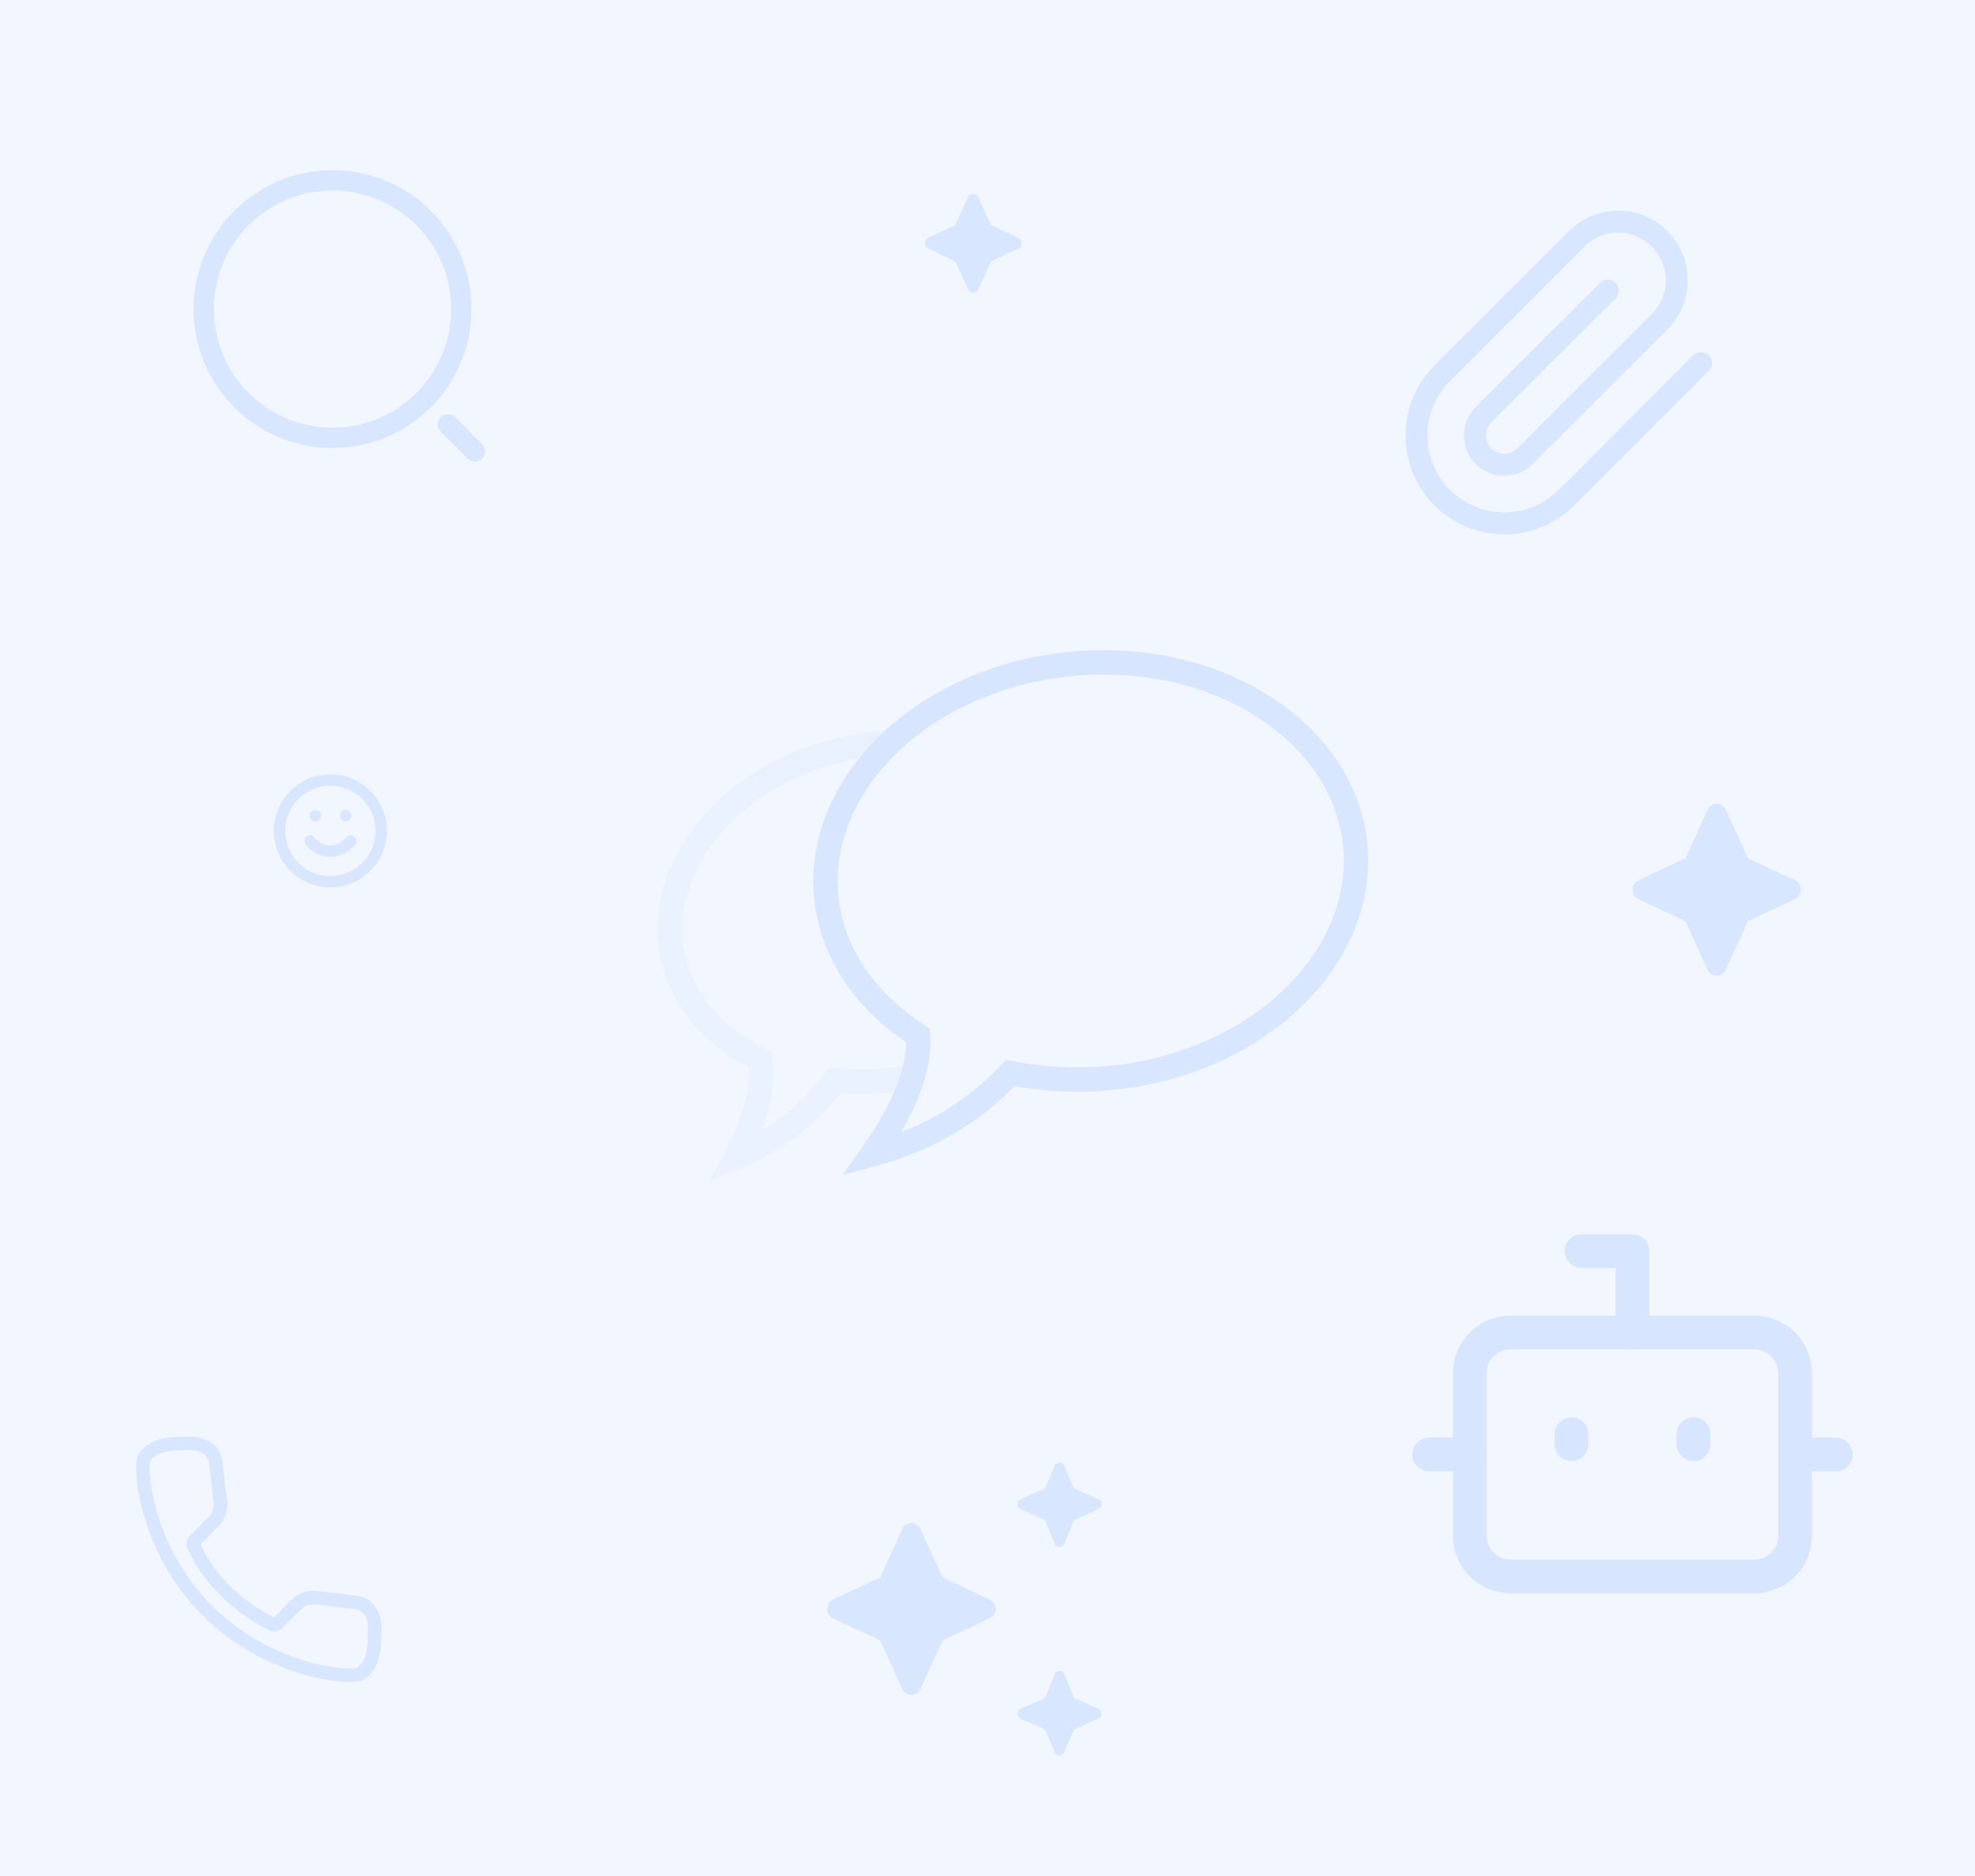
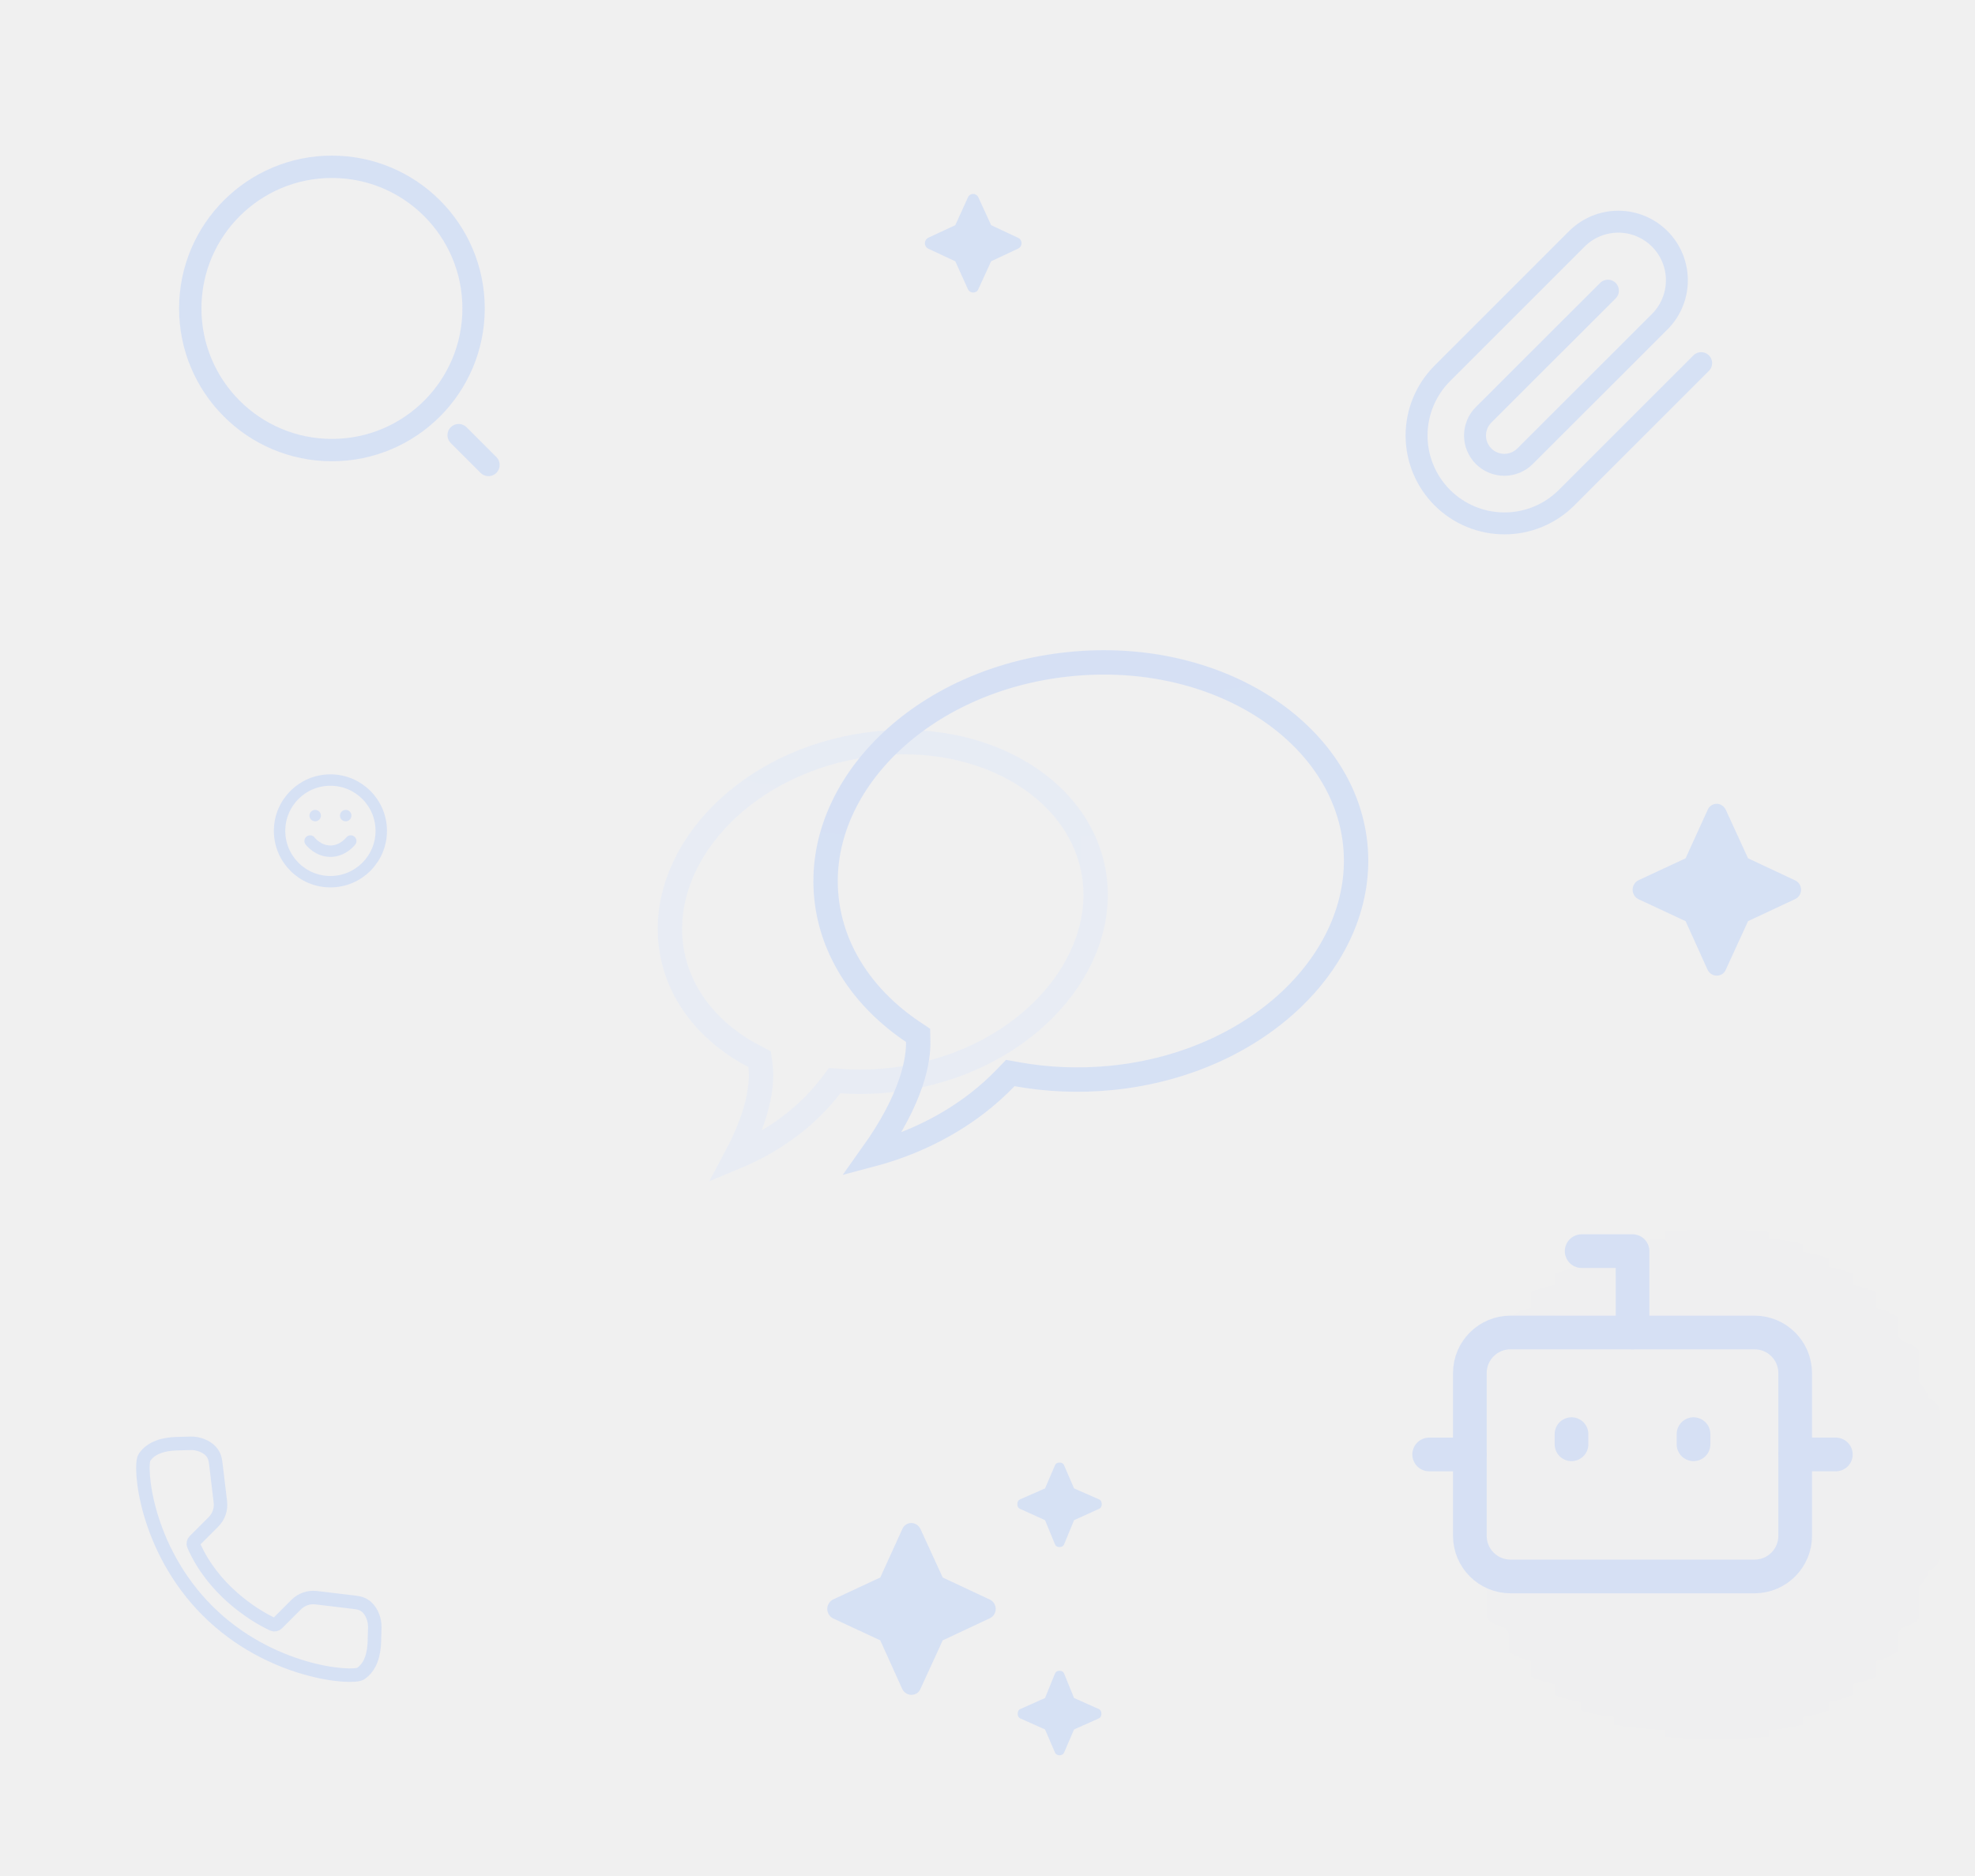
<svg xmlns="http://www.w3.org/2000/svg" width="180" height="171" viewBox="0 0 180 171" fill="none">
  <g clip-path="url(#clip0_35974_34515)">
-     <rect width="180" height="171" fill="#F2F7FF" />
    <g opacity="0.3">
-       <path d="M77.194 68.198C87.963 65.895 97.828 71.008 99.579 79.029C101.329 87.05 94.476 95.738 83.707 98.041C81.305 98.555 78.925 98.703 76.663 98.545L76.069 98.503L75.706 98.975C73.434 101.933 70.594 103.787 68.302 104.904C67.874 105.112 67.465 105.289 67.086 105.447C69.378 101.144 69.471 98.418 69.3 97.118L69.225 96.544L68.71 96.276C64.885 94.272 62.17 91.091 61.323 87.209C59.573 79.188 66.426 70.501 77.194 68.198Z" stroke="#D6E4FF" stroke-width="2.224" />
-       <path d="M97.451 60.54C110.957 59.164 122.447 66.75 123.506 76.937C124.564 87.125 114.875 96.867 101.369 98.243C98.35 98.55 95.408 98.411 92.654 97.913L92.067 97.807L91.654 98.237C88.452 101.571 84.703 103.467 81.735 104.529C80.914 104.823 80.156 105.05 79.49 105.227C83.207 100.008 83.707 96.557 83.675 94.953L83.664 94.374L83.183 94.051C78.748 91.068 75.826 86.771 75.314 81.845C74.255 71.657 83.944 61.915 97.451 60.54Z" fill="#F2F7FF" stroke="#9CBEFF" stroke-width="2.224" />
-       <path d="M30.307 39.912C36.79 39.912 42.044 34.657 42.044 28.174C42.044 21.692 36.79 16.438 30.307 16.438C23.825 16.438 18.57 21.692 18.57 28.174C18.57 34.657 23.825 39.912 30.307 39.912Z" stroke="#9CBEFF" stroke-width="1.853" stroke-linecap="round" stroke-linejoin="round" />
-       <path d="M43.283 41.147L40.812 38.676" stroke="#9CBEFF" stroke-width="1.853" stroke-linecap="round" stroke-linejoin="round" />
-       <path d="M148.784 121.456V114.043L144.148 114.043" stroke="#9CBEFF" stroke-width="3.072" stroke-linecap="round" stroke-linejoin="round" />
-       <path d="M159.898 121.457H137.66C135.613 121.457 133.953 123.116 133.953 125.163V139.989C133.953 142.036 135.613 143.696 137.66 143.696H159.898C161.945 143.696 163.605 142.036 163.605 139.989V125.163C163.605 123.116 161.945 121.457 159.898 121.457Z" stroke="#9CBEFF" stroke-width="3.072" stroke-linecap="round" stroke-linejoin="round" />
-       <path d="M130.25 132.576H133.956M163.608 132.576H167.314M154.342 130.723V131.649M143.223 130.723V131.649" stroke="#9CBEFF" stroke-width="3.072" stroke-linecap="round" stroke-linejoin="round" />
-       <path d="M155.031 33.099L142.768 45.362C141.266 46.864 139.229 47.708 137.104 47.708C134.98 47.708 132.942 46.864 131.44 45.362C129.938 43.86 129.094 41.822 129.094 39.698C129.094 37.573 129.938 35.536 131.44 34.033L143.702 21.771C144.704 20.77 146.062 20.207 147.478 20.207C148.895 20.207 150.253 20.77 151.255 21.771C152.256 22.773 152.819 24.131 152.819 25.547C152.819 26.964 152.256 28.322 151.255 29.323L138.979 41.586C138.478 42.087 137.799 42.368 137.091 42.368C136.383 42.368 135.703 42.087 135.203 41.586C134.702 41.085 134.421 40.406 134.421 39.698C134.421 38.989 134.702 38.31 135.203 37.81L146.531 26.495" stroke="#9CBEFF" stroke-width="2.001" stroke-linecap="round" stroke-linejoin="round" />
-       <path d="M24.861 148.063C24.998 148.127 25.158 148.096 25.265 147.989L26.993 146.261C27.47 145.784 28.139 145.552 28.808 145.632L32.227 146.04C32.712 146.097 33.06 146.166 33.423 146.492C33.902 146.92 34.171 147.688 34.153 148.33L34.118 149.627C34.087 150.75 33.797 151.932 32.862 152.554C32.136 153.037 24.616 152.53 18.9 146.814C13.183 141.097 12.676 133.578 13.159 132.851C13.781 131.916 14.964 131.626 16.087 131.595L17.384 131.56C18.025 131.542 18.794 131.812 19.221 132.29C19.547 132.654 19.616 133.002 19.674 133.487L20.081 136.905C20.161 137.574 19.929 138.244 19.452 138.72L17.72 140.452C17.616 140.557 17.584 140.715 17.643 140.851C19.373 144.821 22.96 147.175 24.861 148.063Z" stroke="#9CBEFF" stroke-width="1.231" />
+       <path d="M77.198 68.198C87.967 65.895 97.832 71.008 99.583 79.029C101.333 87.05 94.48 95.738 83.711 98.041C81.308 98.555 78.929 98.703 76.667 98.545L76.072 98.503L75.71 98.975C73.438 101.933 70.598 103.787 68.305 104.904C67.878 105.112 67.469 105.289 67.09 105.447C69.382 101.144 69.475 98.418 69.304 97.118L69.229 96.544L68.714 96.276C64.889 94.272 62.174 91.091 61.327 87.209C59.577 79.188 66.43 70.501 77.198 68.198Z" stroke="#D6E4FF" stroke-width="2.224" />
+       <path d="M97.458 60.54C110.965 59.164 122.455 66.75 123.514 76.937C124.572 87.125 114.883 96.867 101.377 98.243C98.358 98.55 95.416 98.411 92.661 97.913L92.075 97.807L91.662 98.237C88.46 101.571 84.71 103.467 81.743 104.529C80.922 104.823 80.163 105.05 79.497 105.227C83.215 100.008 83.715 96.557 83.683 94.953L83.672 94.374L83.191 94.051C78.756 91.068 75.834 86.771 75.322 81.845C74.263 71.657 83.952 61.915 97.458 60.54Z" stroke="#9CBEFF" stroke-width="2.224" />
+       <path d="M30.251 41.025C37.381 41.025 43.161 35.244 43.161 28.114C43.161 20.983 37.381 15.203 30.251 15.203C23.12 15.203 17.34 20.983 17.34 28.114C17.34 35.244 23.12 41.025 30.251 41.025Z" stroke="#9CBEFF" stroke-width="2.039" stroke-linecap="round" stroke-linejoin="round" />
+       <path d="M44.519 42.382L41.801 39.664" stroke="#9CBEFF" stroke-width="2.039" stroke-linecap="round" stroke-linejoin="round" />
+       <path d="M148.788 121.456V114.043L144.152 114.043" stroke="#9CBEFF" stroke-width="3.072" stroke-linecap="round" stroke-linejoin="round" />
+       <path d="M159.906 121.457H137.667C135.62 121.457 133.961 123.116 133.961 125.163V139.989C133.961 142.036 135.62 143.696 137.667 143.696H159.906C161.953 143.696 163.612 142.036 163.612 139.989V125.163C163.612 123.116 161.953 121.457 159.906 121.457Z" stroke="#9CBEFF" stroke-width="3.072" stroke-linecap="round" stroke-linejoin="round" />
+       <path d="M130.254 132.576H133.96M163.612 132.576H167.318M154.346 130.723V131.649M143.226 130.723V131.649" stroke="#9CBEFF" stroke-width="3.072" stroke-linecap="round" stroke-linejoin="round" />
+       <path d="M155.042 33.099L142.78 45.362C141.278 46.864 139.24 47.708 137.116 47.708C134.991 47.708 132.954 46.864 131.452 45.362C129.949 43.86 129.105 41.822 129.105 39.698C129.105 37.573 129.949 35.536 131.452 34.033L143.714 21.771C144.716 20.77 146.074 20.207 147.49 20.207C148.906 20.207 150.265 20.77 151.266 21.771C152.268 22.773 152.83 24.131 152.83 25.547C152.83 26.964 152.268 28.322 151.266 29.323L138.991 41.586C138.49 42.087 137.811 42.368 137.102 42.368C136.394 42.368 135.715 42.087 135.214 41.586C134.714 41.085 134.432 40.406 134.432 39.698C134.432 38.989 134.714 38.31 135.214 37.81L146.543 26.495" stroke="#9CBEFF" stroke-width="2.001" stroke-linecap="round" stroke-linejoin="round" />
+       <path d="M24.865 148.063C25.002 148.127 25.162 148.096 25.269 147.989L26.997 146.261C27.474 145.784 28.143 145.552 28.812 145.632L32.231 146.04C32.715 146.097 33.063 146.166 33.427 146.492C33.906 146.92 34.175 147.688 34.157 148.33L34.122 149.627C34.091 150.75 33.801 151.932 32.866 152.554C32.14 153.037 24.62 152.53 18.904 146.814C13.187 141.097 12.68 133.578 13.163 132.851C13.785 131.916 14.968 131.626 16.091 131.595L17.387 131.56C18.029 131.542 18.797 131.812 19.225 132.29C19.551 132.654 19.62 133.002 19.678 133.487L20.085 136.905C20.165 137.574 19.933 138.244 19.456 138.72L17.724 140.452C17.62 140.557 17.588 140.715 17.647 140.851C19.377 144.821 22.964 147.175 24.865 148.063Z" stroke="#9CBEFF" stroke-width="1.231" />
      <g filter="url(#filter0_d_35974_34515)">
-         <path d="M96.562 141.019C96.46 141.019 96.373 140.998 96.301 140.955C96.229 140.913 96.173 140.839 96.132 140.732L95.239 138.567L92.993 137.548C92.89 137.505 92.818 137.447 92.777 137.373C92.736 137.298 92.716 137.208 92.716 137.102C92.716 136.996 92.736 136.906 92.777 136.831C92.818 136.757 92.89 136.699 92.993 136.656L95.239 135.669L96.132 133.599C96.173 133.493 96.229 133.419 96.301 133.376C96.373 133.334 96.46 133.312 96.562 133.312C96.665 133.312 96.752 133.334 96.824 133.376C96.896 133.419 96.952 133.493 96.993 133.599L97.886 135.669L100.132 136.656C100.235 136.699 100.306 136.757 100.348 136.831C100.389 136.906 100.409 136.996 100.409 137.102C100.409 137.208 100.389 137.298 100.348 137.373C100.306 137.447 100.235 137.505 100.132 137.548L97.886 138.567L96.993 140.732C96.952 140.839 96.896 140.913 96.824 140.955C96.752 140.998 96.665 141.019 96.562 141.019ZM96.562 159.999C96.48 159.999 96.398 159.978 96.316 159.935C96.234 159.893 96.173 159.818 96.132 159.712L95.239 157.642L93.023 156.655C92.921 156.613 92.849 156.554 92.808 156.48C92.767 156.406 92.747 156.315 92.747 156.209C92.747 156.103 92.767 156.013 92.808 155.939C92.849 155.864 92.921 155.806 93.023 155.763L95.239 154.776L96.132 152.579C96.173 152.473 96.229 152.398 96.301 152.356C96.373 152.314 96.46 152.292 96.562 152.292C96.665 152.292 96.752 152.314 96.824 152.356C96.896 152.398 96.952 152.473 96.993 152.579L97.886 154.776L100.101 155.763C100.204 155.806 100.276 155.864 100.317 155.939C100.358 156.013 100.378 156.103 100.378 156.209C100.378 156.315 100.358 156.406 100.317 156.48C100.276 156.554 100.204 156.613 100.101 156.655L97.886 157.642L96.993 159.712C96.952 159.818 96.891 159.893 96.809 159.935C96.727 159.978 96.644 159.999 96.562 159.999ZM83.053 154.49C82.889 154.49 82.73 154.442 82.576 154.346C82.422 154.251 82.304 154.118 82.222 153.948L80.222 149.522L75.914 147.515C75.75 147.431 75.621 147.308 75.529 147.149C75.437 146.99 75.391 146.826 75.391 146.656C75.391 146.486 75.437 146.321 75.529 146.162C75.621 146.003 75.75 145.881 75.914 145.796L80.222 143.79L82.222 139.395C82.304 139.204 82.422 139.061 82.576 138.965C82.73 138.869 82.889 138.822 83.053 138.822C83.217 138.822 83.376 138.869 83.53 138.965C83.684 139.061 83.802 139.193 83.884 139.363L85.915 143.79L90.192 145.796C90.377 145.881 90.516 146.003 90.608 146.162C90.7 146.321 90.746 146.486 90.746 146.656C90.746 146.826 90.7 146.99 90.608 147.149C90.516 147.308 90.377 147.431 90.192 147.515L85.915 149.522L83.884 153.948C83.802 154.139 83.684 154.277 83.53 154.362C83.376 154.447 83.217 154.49 83.053 154.49Z" fill="#9CBEFF" />
+         <path d="M96.566 141.019C96.464 141.019 96.377 140.998 96.305 140.955C96.233 140.913 96.177 140.839 96.135 140.732L95.243 138.567L92.997 137.548C92.894 137.505 92.822 137.447 92.781 137.373C92.74 137.298 92.72 137.208 92.72 137.102C92.72 136.996 92.74 136.906 92.781 136.831C92.822 136.757 92.894 136.699 92.997 136.656L95.243 135.669L96.135 133.599C96.177 133.493 96.233 133.419 96.305 133.376C96.377 133.334 96.464 133.312 96.566 133.312C96.669 133.312 96.756 133.334 96.828 133.376C96.9 133.419 96.956 133.493 96.997 133.599L97.89 135.669L100.136 136.656C100.239 136.699 100.31 136.757 100.351 136.831C100.392 136.906 100.413 136.996 100.413 137.102C100.413 137.208 100.392 137.298 100.351 137.373C100.31 137.447 100.239 137.505 100.136 137.548L97.89 138.567L96.997 140.732C96.956 140.839 96.9 140.913 96.828 140.955C96.756 140.998 96.669 141.019 96.566 141.019ZM96.566 159.999C96.484 159.999 96.402 159.978 96.32 159.935C96.238 159.893 96.177 159.818 96.135 159.712L95.243 157.642L93.028 156.655C92.925 156.613 92.853 156.554 92.812 156.48C92.771 156.406 92.751 156.315 92.751 156.209C92.751 156.103 92.771 156.013 92.812 155.939C92.853 155.864 92.925 155.806 93.028 155.763L95.243 154.776L96.135 152.579C96.177 152.473 96.233 152.398 96.305 152.356C96.377 152.314 96.464 152.292 96.566 152.292C96.669 152.292 96.756 152.314 96.828 152.356C96.9 152.398 96.956 152.473 96.997 152.579L97.89 154.776L100.105 155.763C100.208 155.806 100.28 155.864 100.321 155.939C100.362 156.013 100.382 156.103 100.382 156.209C100.382 156.315 100.362 156.406 100.321 156.48C100.28 156.554 100.208 156.613 100.105 156.655L97.89 157.642L96.997 159.712C96.956 159.818 96.895 159.893 96.812 159.935C96.731 159.978 96.648 159.999 96.566 159.999ZM83.057 154.49C82.893 154.49 82.734 154.442 82.58 154.346C82.426 154.251 82.308 154.118 82.226 153.948L80.226 149.522L75.918 147.515C75.754 147.431 75.625 147.308 75.533 147.149C75.441 146.99 75.394 146.826 75.394 146.656C75.394 146.486 75.441 146.321 75.533 146.162C75.625 146.003 75.754 145.881 75.918 145.796L80.226 143.79L82.226 139.395C82.308 139.204 82.426 139.061 82.58 138.965C82.734 138.869 82.893 138.822 83.057 138.822C83.221 138.822 83.38 138.869 83.534 138.965C83.688 139.061 83.806 139.193 83.888 139.363L85.919 143.79L90.196 145.796C90.381 145.881 90.519 146.003 90.612 146.162C90.704 146.321 90.75 146.486 90.75 146.656C90.75 146.826 90.704 146.99 90.612 147.149C90.519 147.308 90.381 147.431 90.196 147.515L85.919 149.522L83.888 153.948C83.806 154.139 83.688 154.277 83.534 154.362C83.38 154.447 83.221 154.49 83.057 154.49Z" fill="#9CBEFF" />
      </g>
      <g filter="url(#filter1_d_35974_34515)">
-         <path d="M156.452 88.933C156.287 88.933 156.128 88.886 155.975 88.79C155.821 88.695 155.703 88.562 155.621 88.392L153.62 83.966L149.312 81.959C149.148 81.874 149.02 81.752 148.928 81.593C148.835 81.434 148.789 81.269 148.789 81.1C148.789 80.93 148.835 80.765 148.928 80.606C149.02 80.447 149.148 80.325 149.312 80.24L153.62 78.234L155.621 73.839C155.703 73.648 155.821 73.504 155.975 73.409C156.128 73.313 156.287 73.266 156.452 73.266C156.616 73.266 156.775 73.313 156.929 73.409C157.082 73.504 157.2 73.637 157.282 73.807L159.313 78.234L163.591 80.24C163.776 80.325 163.914 80.447 164.006 80.606C164.099 80.765 164.145 80.93 164.145 81.1C164.145 81.269 164.099 81.434 164.006 81.593C163.914 81.752 163.776 81.874 163.591 81.959L159.313 83.966L157.282 88.392C157.2 88.583 157.082 88.721 156.929 88.806C156.775 88.891 156.616 88.933 156.452 88.933Z" fill="#9CBEFF" />
+         <path d="M156.455 88.933C156.291 88.933 156.132 88.886 155.978 88.79C155.825 88.695 155.707 88.562 155.625 88.392L153.624 83.966L149.316 81.959C149.152 81.874 149.024 81.752 148.931 81.593C148.839 81.434 148.793 81.269 148.793 81.1C148.793 80.93 148.839 80.765 148.931 80.606C149.024 80.447 149.152 80.325 149.316 80.24L153.624 78.234L155.625 73.839C155.707 73.648 155.825 73.504 155.978 73.409C156.132 73.313 156.291 73.266 156.455 73.266C156.62 73.266 156.779 73.313 156.932 73.409C157.086 73.504 157.204 73.637 157.286 73.807L159.317 78.234L163.595 80.24C163.779 80.325 163.918 80.447 164.01 80.606C164.103 80.765 164.149 80.93 164.149 81.1C164.149 81.269 164.103 81.434 164.01 81.593C163.918 81.752 163.779 81.874 163.595 81.959L159.317 83.966L157.286 88.392C157.204 88.583 157.086 88.721 156.932 88.806C156.779 88.891 156.62 88.933 156.455 88.933Z" fill="#9CBEFF" />
      </g>
      <g filter="url(#filter2_d_35974_34515)">
        <path d="M88.689 26.668C88.594 26.668 88.503 26.641 88.415 26.586C88.326 26.531 88.259 26.455 88.212 26.357L87.063 23.816L84.589 22.664C84.495 22.615 84.422 22.545 84.369 22.453C84.316 22.362 84.289 22.267 84.289 22.17C84.289 22.073 84.316 21.978 84.369 21.887C84.422 21.795 84.495 21.725 84.589 21.676L87.063 20.524L88.212 18.001C88.259 17.891 88.326 17.809 88.415 17.754C88.503 17.699 88.594 17.672 88.689 17.672C88.783 17.672 88.874 17.699 88.963 17.754C89.051 17.809 89.119 17.885 89.166 17.983L90.332 20.524L92.788 21.676C92.894 21.725 92.974 21.795 93.027 21.887C93.08 21.978 93.106 22.073 93.106 22.17C93.106 22.267 93.08 22.362 93.027 22.453C92.974 22.545 92.894 22.615 92.788 22.664L90.332 23.816L89.166 26.357C89.119 26.467 89.051 26.546 88.963 26.595C88.874 26.644 88.783 26.668 88.689 26.668Z" fill="#9CBEFF" />
      </g>
      <g clip-path="url(#clip1_35974_34515)">
-         <path d="M30.11 80.368C32.668 80.368 34.743 78.293 34.743 75.735C34.743 73.176 32.668 71.102 30.11 71.102C27.551 71.102 25.477 73.176 25.477 75.735C25.477 78.293 27.551 80.368 30.11 80.368Z" stroke="#9CBEFF" stroke-width="1.042" stroke-linecap="round" stroke-linejoin="round" />
-         <path d="M28.258 76.66C28.258 76.66 28.953 77.587 30.111 77.587C31.269 77.587 31.964 76.66 31.964 76.66" stroke="#9CBEFF" stroke-width="1.042" stroke-linecap="round" stroke-linejoin="round" />
-         <path d="M28.727 74.344H28.731" stroke="#9CBEFF" stroke-width="1.042" stroke-linecap="round" stroke-linejoin="round" />
-         <path d="M31.508 74.344H31.512" stroke="#9CBEFF" stroke-width="1.042" stroke-linecap="round" stroke-linejoin="round" />
+         <path d="M30.113 80.368C32.672 80.368 34.747 78.293 34.747 75.735C34.747 73.176 32.672 71.102 30.113 71.102C27.555 71.102 25.48 73.176 25.48 75.735C25.48 78.293 27.555 80.368 30.113 80.368Z" stroke="#9CBEFF" stroke-width="1.042" stroke-linecap="round" stroke-linejoin="round" />
+         <path d="M28.262 76.66C28.262 76.66 28.957 77.587 30.115 77.587C31.273 77.587 31.968 76.66 31.968 76.66" stroke="#9CBEFF" stroke-width="1.042" stroke-linecap="round" stroke-linejoin="round" />
+         <path d="M28.723 74.344H28.727" stroke="#9CBEFF" stroke-width="1.042" stroke-linecap="round" stroke-linejoin="round" />
+         <path d="M31.504 74.344H31.509" stroke="#9CBEFF" stroke-width="1.042" stroke-linecap="round" stroke-linejoin="round" />
      </g>
    </g>
  </g>
  <defs>
-     <filter id="filter0_d_35974_34515" x="7.09" y="119.219" width="161.616" height="163.288" filterUnits="userSpaceOnUse" color-interpolation-filters="sRGB">
+     <filter id="filter0_d_35974_34515" x="7.094" y="119.219" width="161.62" height="163.288" filterUnits="userSpaceOnUse" color-interpolation-filters="sRGB">
      <feFlood flood-opacity="0" result="BackgroundImageFix" />
      <feColorMatrix in="SourceAlpha" type="matrix" values="0 0 0 0 0 0 0 0 0 0 0 0 0 0 0 0 0 0 127 0" result="hardAlpha" />
      <feOffset dy="54.207" />
      <feGaussianBlur stdDeviation="34.15" />
      <feComposite in2="hardAlpha" operator="out" />
      <feColorMatrix type="matrix" values="0 0 0 0 0.263 0 0 0 0 0.094 0 0 0 0 1 0 0 0 0.28 0" />
      <feBlend mode="normal" in2="BackgroundImageFix" result="effect1_dropShadow_35974_34515" />
      <feBlend mode="normal" in="SourceGraphic" in2="effect1_dropShadow_35974_34515" result="shape" />
    </filter>
-     <filter id="filter1_d_35974_34515" x="80.489" y="59.172" width="151.96" height="152.269" filterUnits="userSpaceOnUse" color-interpolation-filters="sRGB">
+     <filter id="filter1_d_35974_34515" x="80.493" y="59.172" width="151.956" height="152.269" filterUnits="userSpaceOnUse" color-interpolation-filters="sRGB">
      <feFlood flood-opacity="0" result="BackgroundImageFix" />
      <feColorMatrix in="SourceAlpha" type="matrix" values="0 0 0 0 0 0 0 0 0 0 0 0 0 0 0 0 0 0 127 0" result="hardAlpha" />
      <feOffset dy="54.207" />
      <feGaussianBlur stdDeviation="34.15" />
      <feComposite in2="hardAlpha" operator="out" />
      <feColorMatrix type="matrix" values="0 0 0 0 0.263 0 0 0 0 0.094 0 0 0 0 1 0 0 0 0.28 0" />
      <feBlend mode="normal" in2="BackgroundImageFix" result="effect1_dropShadow_35974_34515" />
      <feBlend mode="normal" in="SourceGraphic" in2="effect1_dropShadow_35974_34515" result="shape" />
    </filter>
-     <filter id="filter2_d_35974_34515" x="45.072" y="9.579" width="87.255" height="87.43" filterUnits="userSpaceOnUse" color-interpolation-filters="sRGB">
+     <filter id="filter2_d_35974_34515" x="45.072" y="9.579" width="87.251" height="87.43" filterUnits="userSpaceOnUse" color-interpolation-filters="sRGB">
      <feFlood flood-opacity="0" result="BackgroundImageFix" />
      <feColorMatrix in="SourceAlpha" type="matrix" values="0 0 0 0 0 0 0 0 0 0 0 0 0 0 0 0 0 0 127 0" result="hardAlpha" />
      <feOffset dy="31.125" />
      <feGaussianBlur stdDeviation="19.609" />
      <feComposite in2="hardAlpha" operator="out" />
      <feColorMatrix type="matrix" values="0 0 0 0 0.263 0 0 0 0 0.094 0 0 0 0 1 0 0 0 0.28 0" />
      <feBlend mode="normal" in2="BackgroundImageFix" result="effect1_dropShadow_35974_34515" />
      <feBlend mode="normal" in="SourceGraphic" in2="effect1_dropShadow_35974_34515" result="shape" />
    </filter>
    <clipPath id="clip0_35974_34515">
      <rect width="180" height="171" fill="white" />
    </clipPath>
    <clipPath id="clip1_35974_34515">
      <rect width="11.119" height="11.119" fill="white" transform="translate(24.5547 70.1758)" />
    </clipPath>
  </defs>
</svg>
